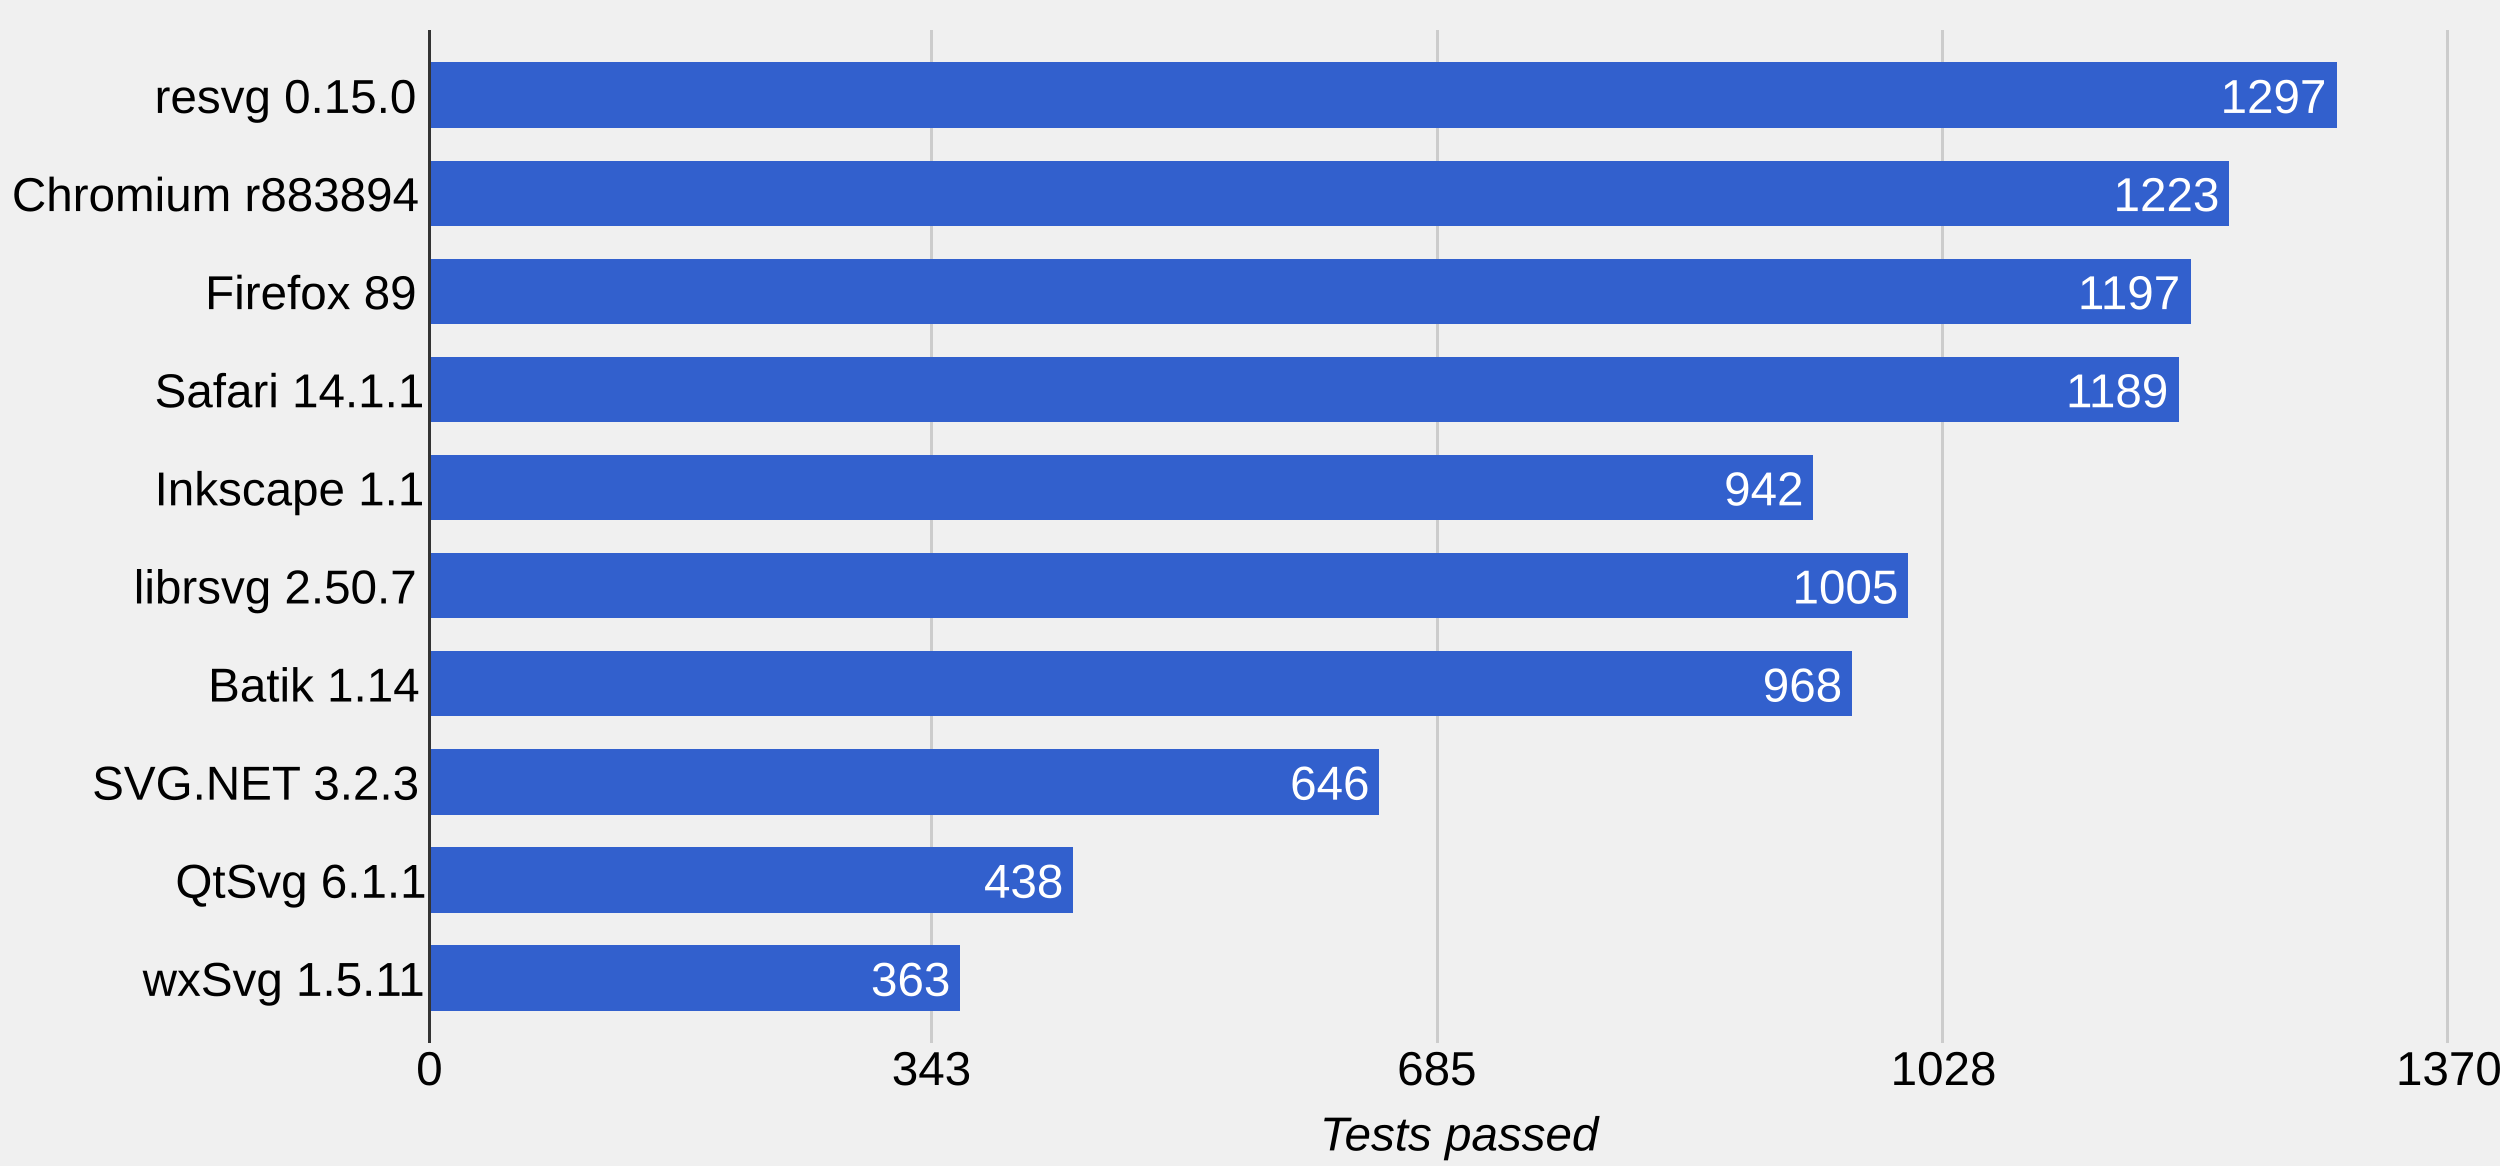
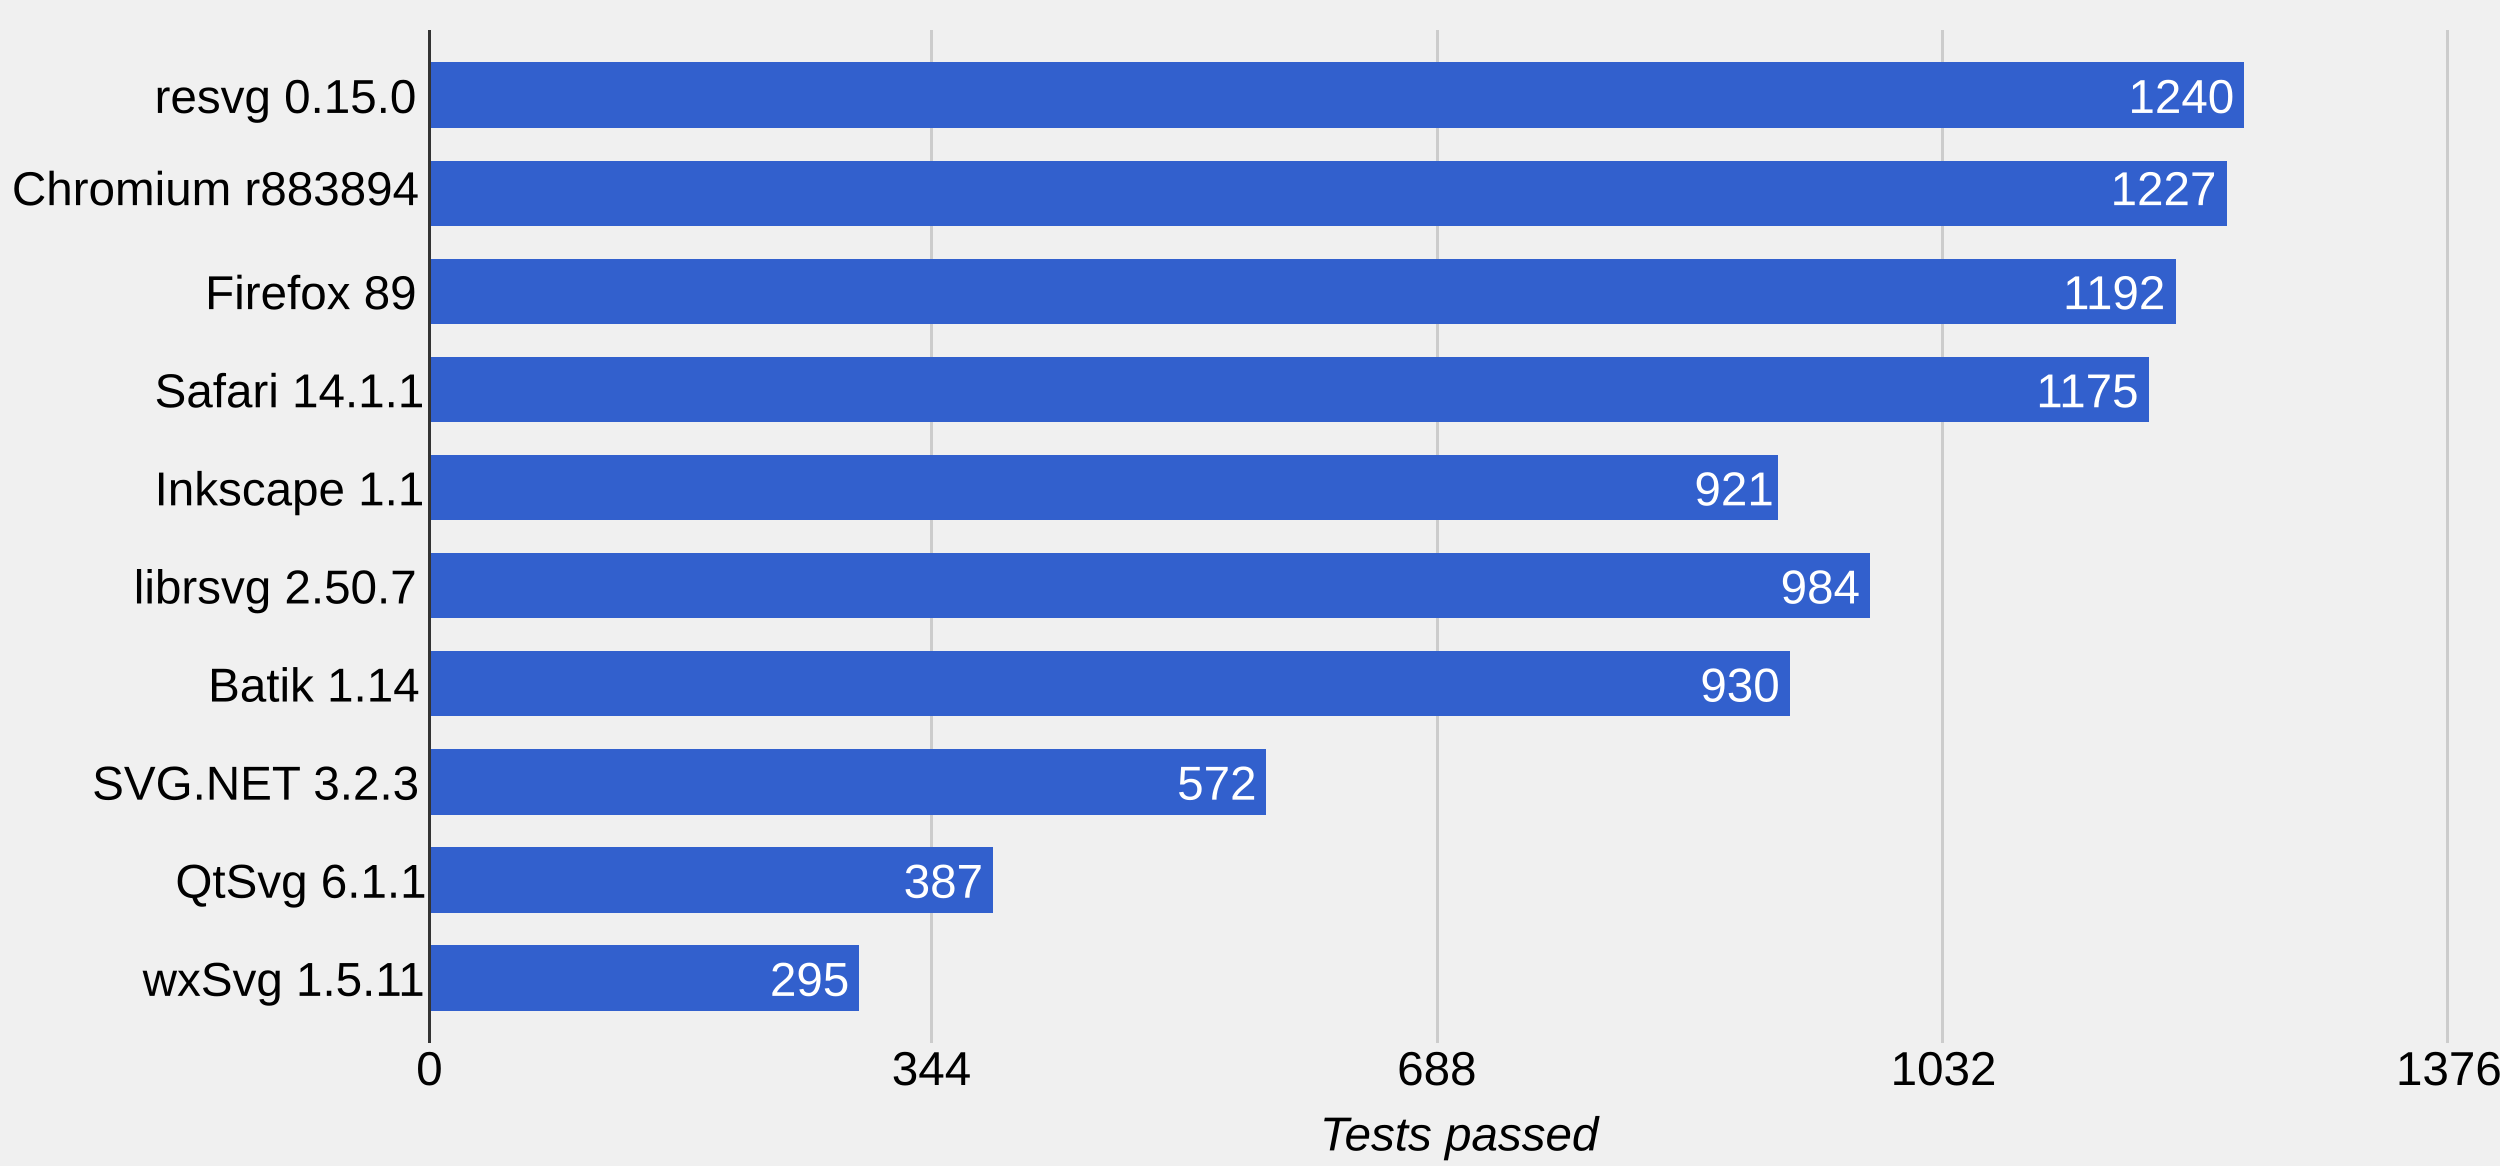
<svg xmlns="http://www.w3.org/2000/svg" height="392" shape-rendering="crispEdges" width="841">
  <text font-family="Arial" font-size="16" x="52" y="38">resvg 0.15.0</text>
-   <text font-family="Arial" font-size="16" x="4" y="71">Chromium r883894</text>
+   <text font-family="Arial" font-size="16" x="4" y="69">Chromium r883894</text>
  <text font-family="Arial" font-size="16" x="69" y="104">Firefox 89</text>
  <text font-family="Arial" font-size="16" x="52" y="137">Safari 14.1.1</text>
  <text font-family="Arial" font-size="16" x="52" y="170">Inkscape 1.1</text>
  <text font-family="Arial" font-size="16" x="45" y="203">librsvg 2.50.7</text>
  <text font-family="Arial" font-size="16" x="70" y="236">Batik 1.14</text>
  <text font-family="Arial" font-size="16" x="31" y="269">SVG.NET 3.2.3</text>
  <text font-family="Arial" font-size="16" x="59" y="302">QtSvg 6.1.1</text>
  <text font-family="Arial" font-size="16" x="48" y="335">wxSvg 1.5.11</text>
  <rect fill="#ccc" height="341" width="1" x="144" y="10" />
  <text fill="#000" font-family="Arial" font-size="16" x="140" y="365">0</text>
  <rect fill="#ccc" height="341" width="1" x="313" y="10" />
-   <text fill="#000" font-family="Arial" font-size="16" x="300" y="365">343</text>
+   <text fill="#000" font-family="Arial" font-size="16" x="300" y="365">344</text>
  <rect fill="#ccc" height="341" width="1" x="483" y="10" />
-   <text fill="#000" font-family="Arial" font-size="16" x="470" y="365">685</text>
+   <text fill="#000" font-family="Arial" font-size="16" x="470" y="365">688</text>
  <rect fill="#ccc" height="341" width="1" x="653" y="10" />
-   <text fill="#000" font-family="Arial" font-size="16" x="636" y="365">1028</text>
+   <text fill="#000" font-family="Arial" font-size="16" x="636" y="365">1032</text>
  <rect fill="#ccc" height="341" width="1" x="823" y="10" />
-   <text fill="#000" font-family="Arial" font-size="16" x="806" y="365">1370</text>
-   <rect fill="#3260cd" height="22" width="642" x="144" y="21" />
-   <text fill="#fff" font-family="Arial" font-size="16" x="747" y="38">1297</text>
-   <rect fill="#3260cd" height="22" width="606" x="144" y="54" />
-   <text fill="#fff" font-family="Arial" font-size="16" x="711" y="71">1223</text>
-   <rect fill="#3260cd" height="22" width="593" x="144" y="87" />
-   <text fill="#fff" font-family="Arial" font-size="16" x="699" y="104">1197</text>
-   <rect fill="#3260cd" height="22" width="589" x="144" y="120" />
-   <text fill="#fff" font-family="Arial" font-size="16" x="695" y="137">1189</text>
-   <rect fill="#3260cd" height="22" width="466" x="144" y="153" />
-   <text fill="#fff" font-family="Arial" font-size="16" x="580" y="170">942</text>
-   <rect fill="#3260cd" height="22" width="498" x="144" y="186" />
-   <text fill="#fff" font-family="Arial" font-size="16" x="603" y="203">1005</text>
-   <rect fill="#3260cd" height="22" width="479" x="144" y="219" />
-   <text fill="#fff" font-family="Arial" font-size="16" x="593" y="236">968</text>
-   <rect fill="#3260cd" height="22" width="320" x="144" y="252" />
-   <text fill="#fff" font-family="Arial" font-size="16" x="434" y="269">646</text>
-   <rect fill="#3260cd" height="22" width="217" x="144" y="285" />
-   <text fill="#fff" font-family="Arial" font-size="16" x="331" y="302">438</text>
-   <rect fill="#3260cd" height="22" width="179" x="144" y="318" />
-   <text fill="#fff" font-family="Arial" font-size="16" x="293" y="335">363</text>
+   <text fill="#000" font-family="Arial" font-size="16" x="806" y="365">1376</text>
+   <rect fill="#3260cd" height="22" width="611" x="144" y="21" />
+   <text fill="#fff" font-family="Arial" font-size="16" x="716" y="38">1240</text>
+   <rect fill="#3260cd" height="22" width="605" x="144" y="54" />
+   <text fill="#fff" font-family="Arial" font-size="16" x="710" y="69">1227</text>
+   <rect fill="#3260cd" height="22" width="588" x="144" y="87" />
+   <text fill="#fff" font-family="Arial" font-size="16" x="694" y="104">1192</text>
+   <rect fill="#3260cd" height="22" width="579" x="144" y="120" />
+   <text fill="#fff" font-family="Arial" font-size="16" x="685" y="137">1175</text>
+   <rect fill="#3260cd" height="22" width="454" x="144" y="153" />
+   <text fill="#fff" font-family="Arial" font-size="16" x="570" y="170">921</text>
+   <rect fill="#3260cd" height="22" width="485" x="144" y="186" />
+   <text fill="#fff" font-family="Arial" font-size="16" x="599" y="203">984</text>
+   <rect fill="#3260cd" height="22" width="458" x="144" y="219" />
+   <text fill="#fff" font-family="Arial" font-size="16" x="572" y="236">930</text>
+   <rect fill="#3260cd" height="22" width="282" x="144" y="252" />
+   <text fill="#fff" font-family="Arial" font-size="16" x="396" y="269">572</text>
+   <rect fill="#3260cd" height="22" width="190" x="144" y="285" />
+   <text fill="#fff" font-family="Arial" font-size="16" x="304" y="302">387</text>
+   <rect fill="#3260cd" height="22" width="145" x="144" y="318" />
+   <text fill="#fff" font-family="Arial" font-size="16" x="259" y="335">295</text>
  <rect fill="#333" height="341" width="1" x="144" y="10" />
  <text font-family="Arial" font-size="16" font-style="italic" x="444" y="387">Tests passed</text>
</svg>
